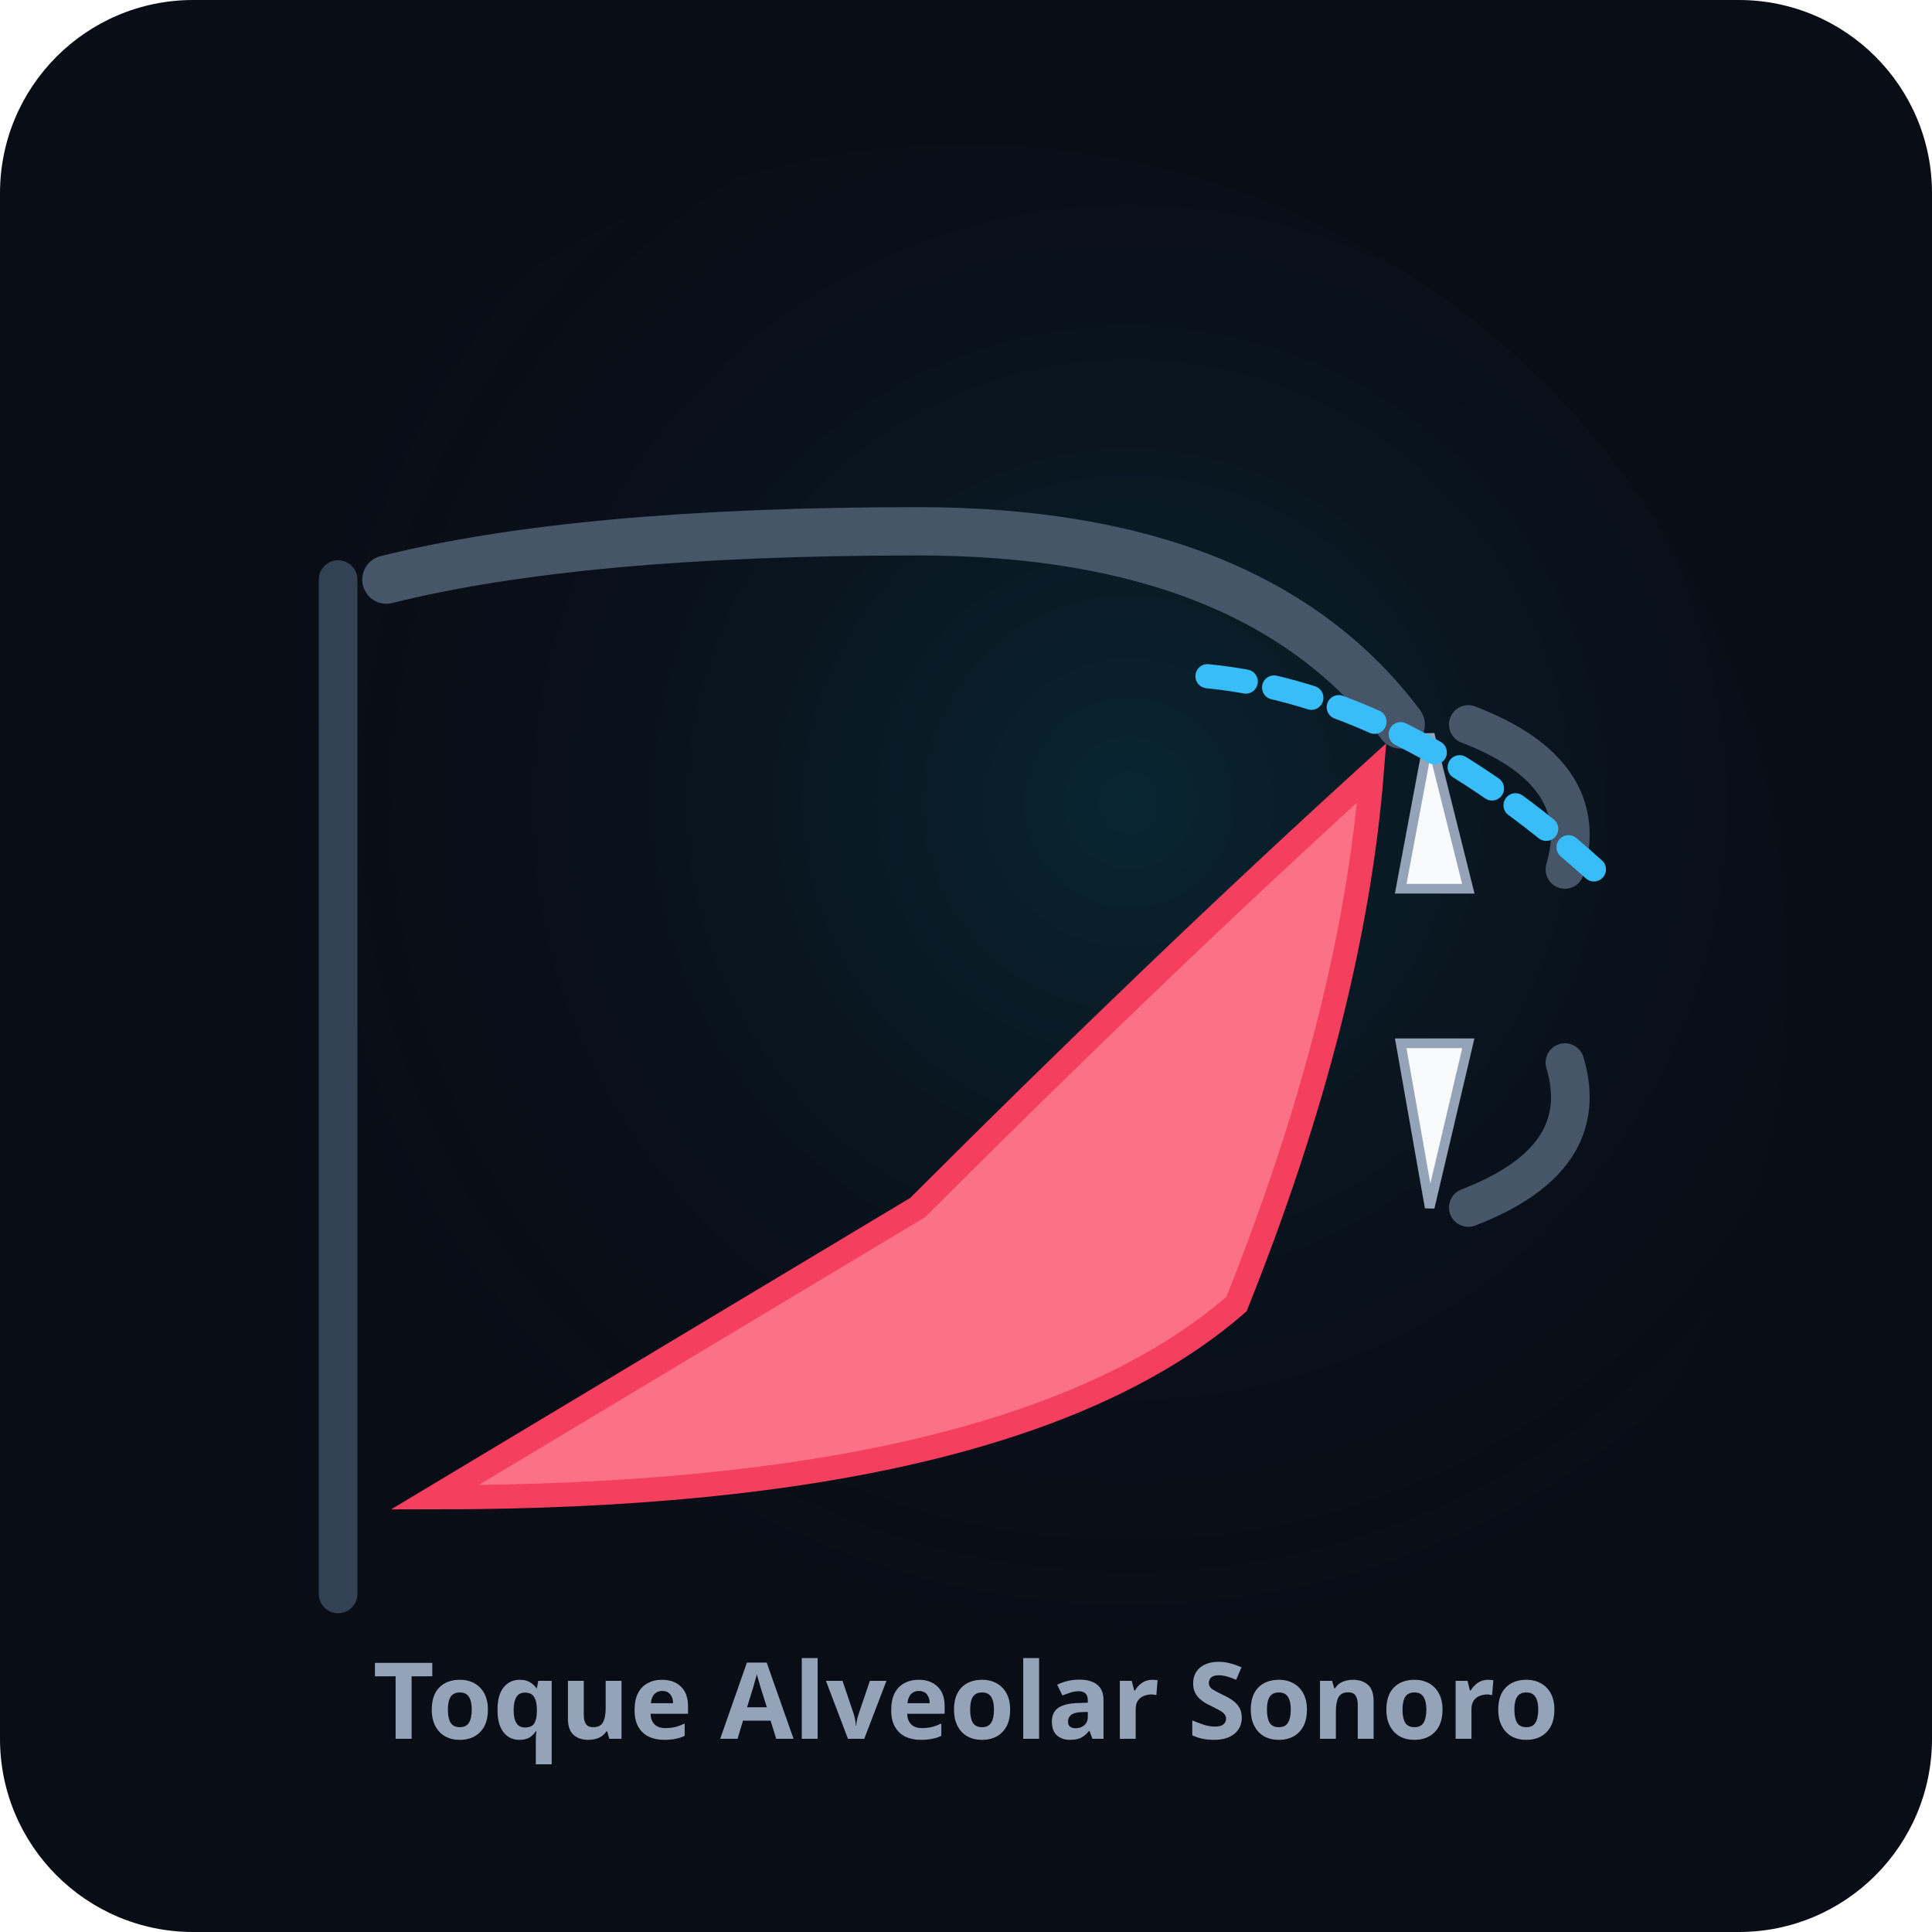
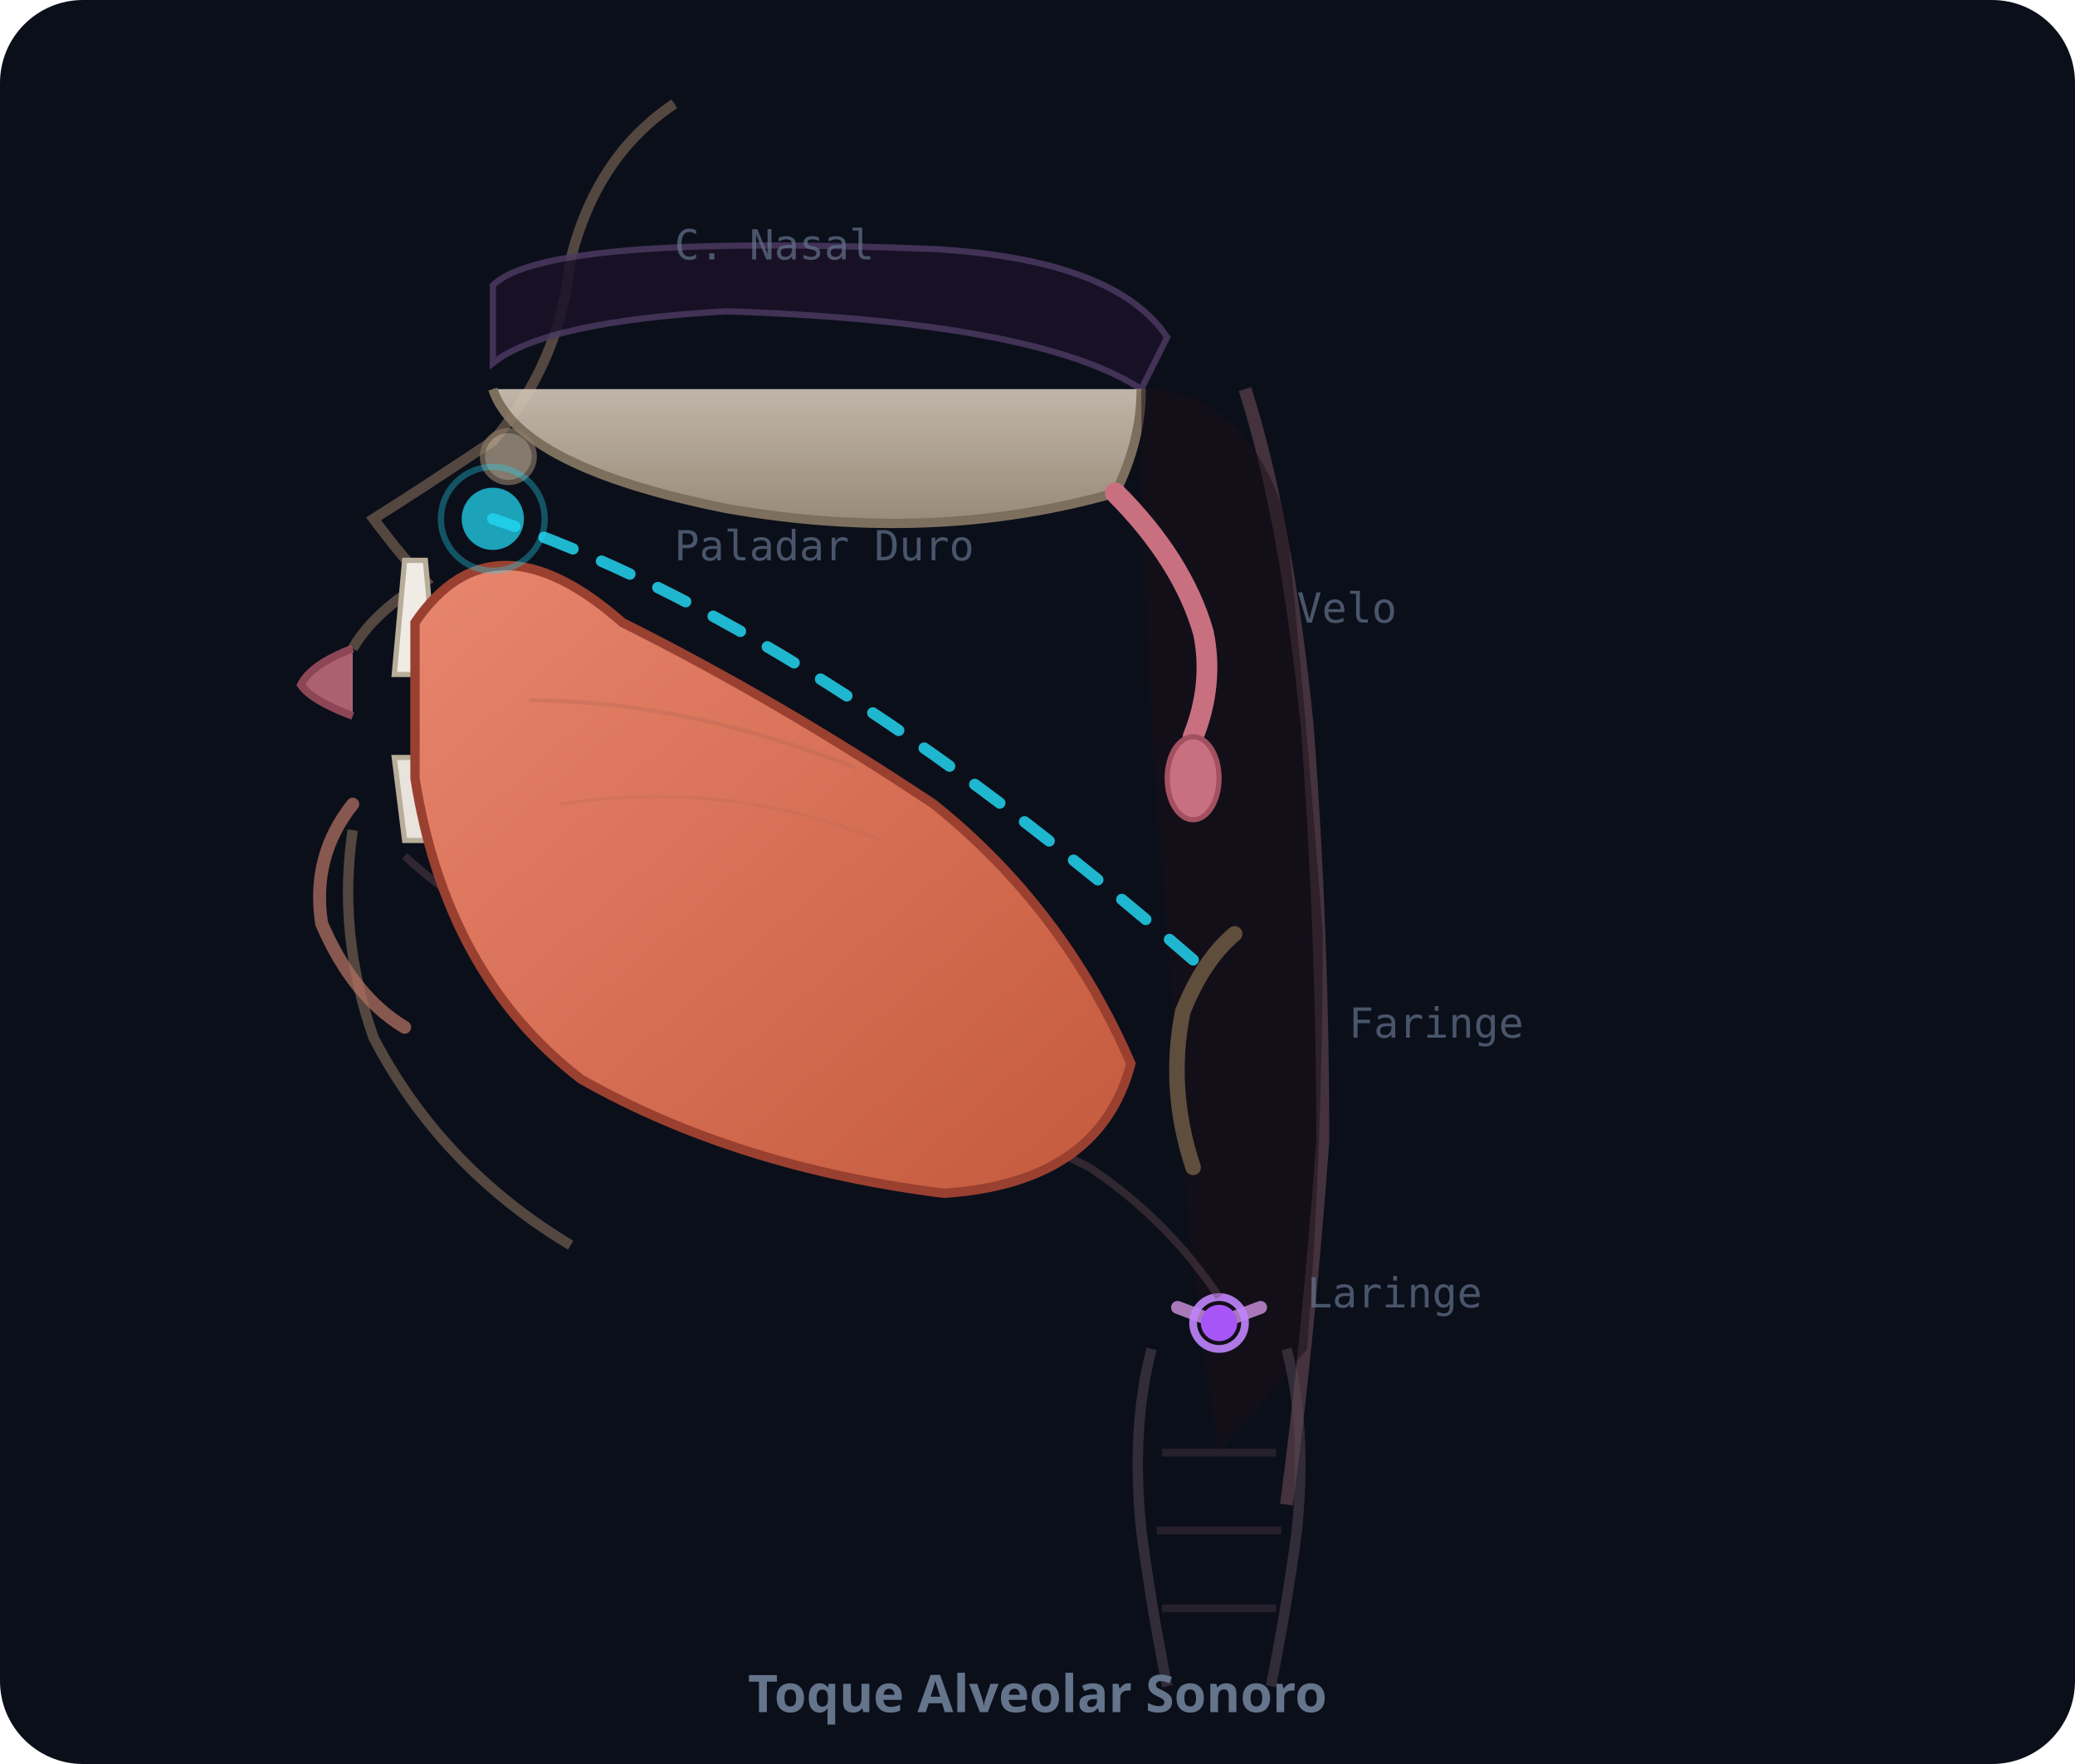
- <svg xmlns="http://www.w3.org/2000/svg" viewBox="0 0 200 200" width="100%" height="100%">
+ <svg xmlns="http://www.w3.org/2000/svg" viewBox="0 0 400 340" width="100%" height="100%">
  <defs>
-     <radialGradient id="latGlow" cx="60%" cy="40%" r="55%">
-       <stop offset="0%" stop-color="#06B6D4" stop-opacity="0.15" />
-       <stop offset="100%" stop-color="#090D16" stop-opacity="0" />
-     </radialGradient>
+     <linearGradient id="tngG-plosive_dl" x1="0%" y1="0%" x2="100%" y2="100%">
+       <stop offset="0%" stop-color="#e8856e" />
+       <stop offset="100%" stop-color="#c45a3c" />
+     </linearGradient>
+     <linearGradient id="boneG-plosive_dl" x1="0%" y1="0%" x2="0%" y2="100%">
+       <stop offset="0%" stop-color="#d4c8b8" />
+       <stop offset="100%" stop-color="#a89880" />
+     </linearGradient>
  </defs>
-   <rect width="200" height="200" rx="20" fill="#090D16" />
-   <circle cx="100" cy="100" r="85" fill="url(#latGlow)" />
-   <path d="M 35 60 L 35 165" stroke="#334155" stroke-width="4" stroke-linecap="round" />
-   <path d="M 40 60 Q 60 55 95 55 Q 130 55 145 75" stroke="#475569" stroke-width="5" stroke-linecap="round" fill="none" />
-   <path d="M 148 76 L 152 92 L 145 92 Z" fill="#F8FAFC" stroke="#94A3B8" stroke-width="1" />
-   <path d="M 148 125 L 152 108 L 145 108 Z" fill="#F8FAFC" stroke="#94A3B8" stroke-width="1" />
-   <path d="M 152 75 Q 165 80 162 90" stroke="#475569" stroke-width="4" stroke-linecap="round" fill="none" />
-   <path d="M 152 125 Q 165 120 162 110" stroke="#475569" stroke-width="4" stroke-linecap="round" fill="none" />
-   <path d="M 45 155 Q 70 140 95 125 Q 120 100 142 80 Q 140 105 128 135 Q 105 155 45 155 Z" fill="#FB7185" stroke="#F43F5E" stroke-width="2.5" />
-   <path d="M 125 70 Q 145 72 165 90" stroke="#38BDF8" stroke-width="2.5" stroke-dasharray="4,3" fill="none" stroke-linecap="round" />
-   <text x="100" y="180" fill="#94A3B8" font-family="system-ui, sans-serif" font-size="11" font-weight="bold" text-anchor="middle">Toque Alveolar Sonoro</text>
+   <rect width="400" height="340" rx="16" fill="#0b0f1a" />
+   <path d="M 130 20 Q 115 30 110 50 Q 108 70 95 85 Q 80 95 72 100 Q 78 108 82 112 Q 72 118 68 125" fill="none" stroke="#7a6555" stroke-width="2" opacity="0.65" />
+   <path d="M 68 160 Q 65 180 72 200 Q 85 225 110 240" fill="none" stroke="#7a6555" stroke-width="2" opacity="0.65" />
+   <path d="M 95 55 Q 105 45 180 48 Q 215 50 225 65 L 220 75 Q 200 62 140 60 Q 105 62 95 70 Z" fill="#1a1228" stroke="#4a3860" stroke-width="1.2" opacity="0.85" />
+   <path d="M 95 75 Q 100 90 140 98 Q 180 105 215 95 Q 220 85 220 75" fill="url(#boneG-plosive_dl)" stroke="#8a7a65" stroke-width="1.8" opacity="0.9" />
+   <circle cx="98" cy="88" r="5" fill="#c4b49a" stroke="#8a7a65" stroke-width="1" opacity="0.65" />
+   <path d="M 78 108 L 82 108 L 84 130 L 76 130 Z" fill="#f0ebe4" stroke="#b8ad9a" stroke-width="1" />
+   <path d="M 68 125 Q 60 128 58 132 Q 60 135 68 138" fill="#c87080" stroke="#a35060" stroke-width="1.5" opacity="0.85" />
+   <g transform="translate(0, 0)">
+     <path d="M 76 146 L 84 146 L 82 162 L 78 162 Z" fill="#e8e3dc" stroke="#b8ad9a" stroke-width="1" />
+   </g>
+   <path d="M 68 155 Q 60 165 62 178 Q 68 192 78 198" fill="none" stroke="#b07060" stroke-width="2.5" stroke-linecap="round" opacity="0.75" />
+   <path d="M 240 75 Q 248 100 252 140 Q 255 180 255 220 Q 252 260 248 290" fill="none" stroke="#6a4a55" stroke-width="2.5" opacity="0.6" />
+   <path d="M 220 75 Q 240 75 248 100 Q 252 140 255 180 Q 255 220 252 260 L 235 280     Q 230 250 228 220 Q 225 180 222 140 Q 220 100 220 75 Z" fill="#1a1018" opacity="0.5" />
+   <path d="M 215 95 Q 228 108 232 122 Q 234 132 230 142" fill="none" stroke="#c87080" stroke-width="4" stroke-linecap="round" />
+   <ellipse cx="230" cy="150" rx="5" ry="8" fill="#c87080" stroke="#a35060" stroke-width="1" />
+   <path d="M 230 225 Q 225 210 228 195 Q 232 185 238 180" fill="none" stroke="#8a7050" stroke-width="3" stroke-linecap="round" opacity="0.65" />
+   <path d="M 222 260 Q 218 275 220 295 Q 222 310 225 325" fill="none" stroke="#5a4a55" stroke-width="2" opacity="0.5" />
+   <path d="M 248 260 Q 252 275 250 295 Q 248 310 245 325" fill="none" stroke="#5a4a55" stroke-width="2" opacity="0.5" />
+   <line x1="224" y1="280" x2="246" y2="280" stroke="#4a3a45" stroke-width="1.5" opacity="0.4" />
+   <line x1="223" y1="295" x2="247" y2="295" stroke="#4a3a45" stroke-width="1.5" opacity="0.4" />
+   <line x1="224" y1="310" x2="246" y2="310" stroke="#4a3a45" stroke-width="1.5" opacity="0.4" />
+   <g transform="translate(235, 255)">
+     <line x1="-8" y1="-3" x2="0" y2="0" stroke="#a878b8" stroke-width="2.5" stroke-linecap="round" />
+     <line x1="8" y1="-3" x2="0" y2="0" stroke="#a878b8" stroke-width="2.5" stroke-linecap="round" />
+     <circle cx="0" cy="0" r="5" fill="none" stroke="#c084fc" stroke-width="1.5" opacity="0.9">
+       <animate attributeName="r" values="5;18;5" dur="0.9s" repeatCount="indefinite" />
+       <animate attributeName="opacity" values="0.9;0;0.9" dur="0.9s" repeatCount="indefinite" />
+     </circle>
+     <circle cx="0" cy="0" r="3.5" fill="#a855f7">
+       <animate attributeName="opacity" values="0.35;1;0.35" dur="0.45s" repeatCount="indefinite" />
+     </circle>
+   </g>
+   <path d="M 78 165 Q 100 185 140 200 Q 180 210 210 225 Q 225 235 235 250" fill="none" stroke="#6a4a50" stroke-width="1.5" opacity="0.4" />
+   <path d="M 80 120 Q 95 98 120 120 Q 150 135 180 155 Q 205 175 218 205 Q 212 228 182 230 Q 142 225 112 208 Q 86 188 80 150 Z" fill="url(#tngG-plosive_dl)" stroke="#9a4030" stroke-width="1.8" />
+   <path d="M 102 135 Q 132 135 165 148" fill="none" stroke="#b86855" stroke-width="0.8" opacity="0.4" />
+   <path d="M 108 155 Q 140 150 170 162" fill="none" stroke="#b86855" stroke-width="0.6" opacity="0.3" />
+   <circle cx="95" cy="100" r="6" fill="#22d3ee" opacity="0.75" />
+   <circle cx="95" cy="100" r="10" fill="none" stroke="#22d3ee" stroke-width="1.2" opacity="0.35" />
+   <path d="M 230 185 Q 155 120 95 100" fill="none" stroke="#22d3ee" stroke-width="2.2" stroke-linecap="round" stroke-dasharray="6 6" opacity="0.85">
+     <animate attributeName="stroke-dashoffset" values="40;0" dur="0.85s" repeatCount="indefinite" />
+   </path>
+   <g font-size="8" fill="#64748b" font-family="monospace" opacity="0.7">
+     <text x="130" y="50">C. Nasal</text>
+     <text x="130" y="108">Paladar Duro</text>
+     <text x="250" y="120">Velo</text>
+     <text x="260" y="200">Faringe</text>
+     <text x="252" y="252">Laringe</text>
+   </g>
+   <text x="200" y="330" fill="#64748b" font-family="system-ui, sans-serif" font-size="10" font-weight="bold" text-anchor="middle">Toque Alveolar Sonoro</text>
</svg>
